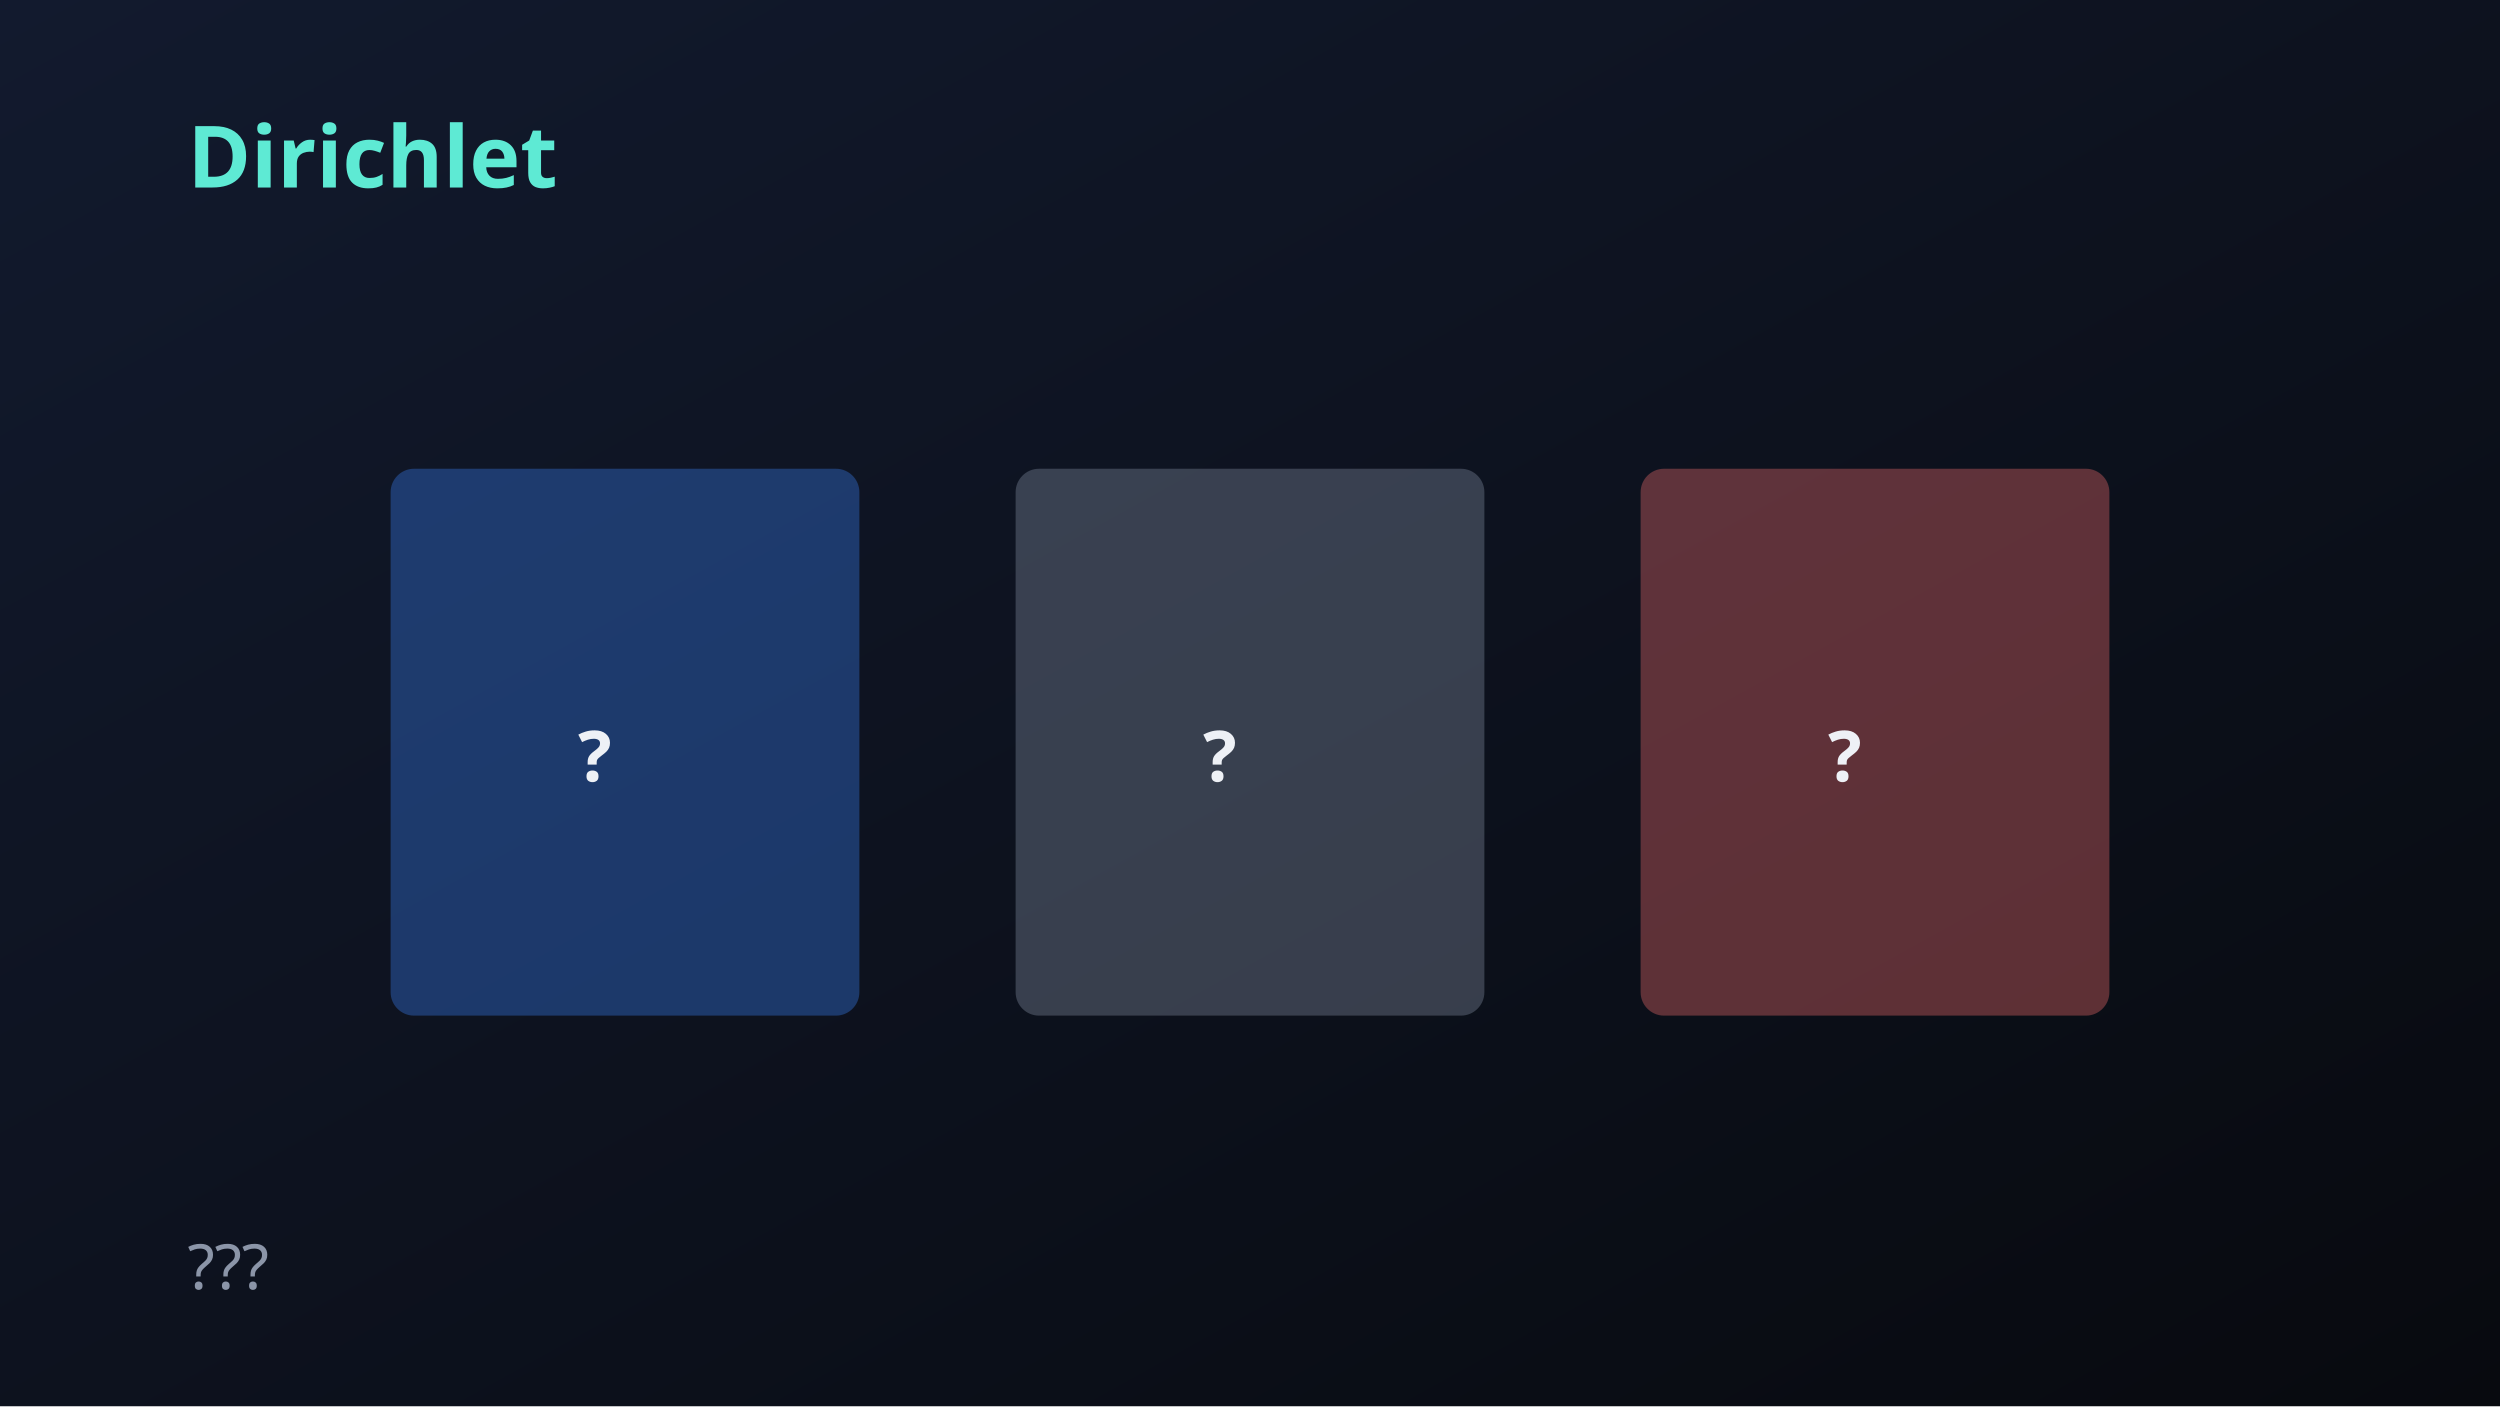
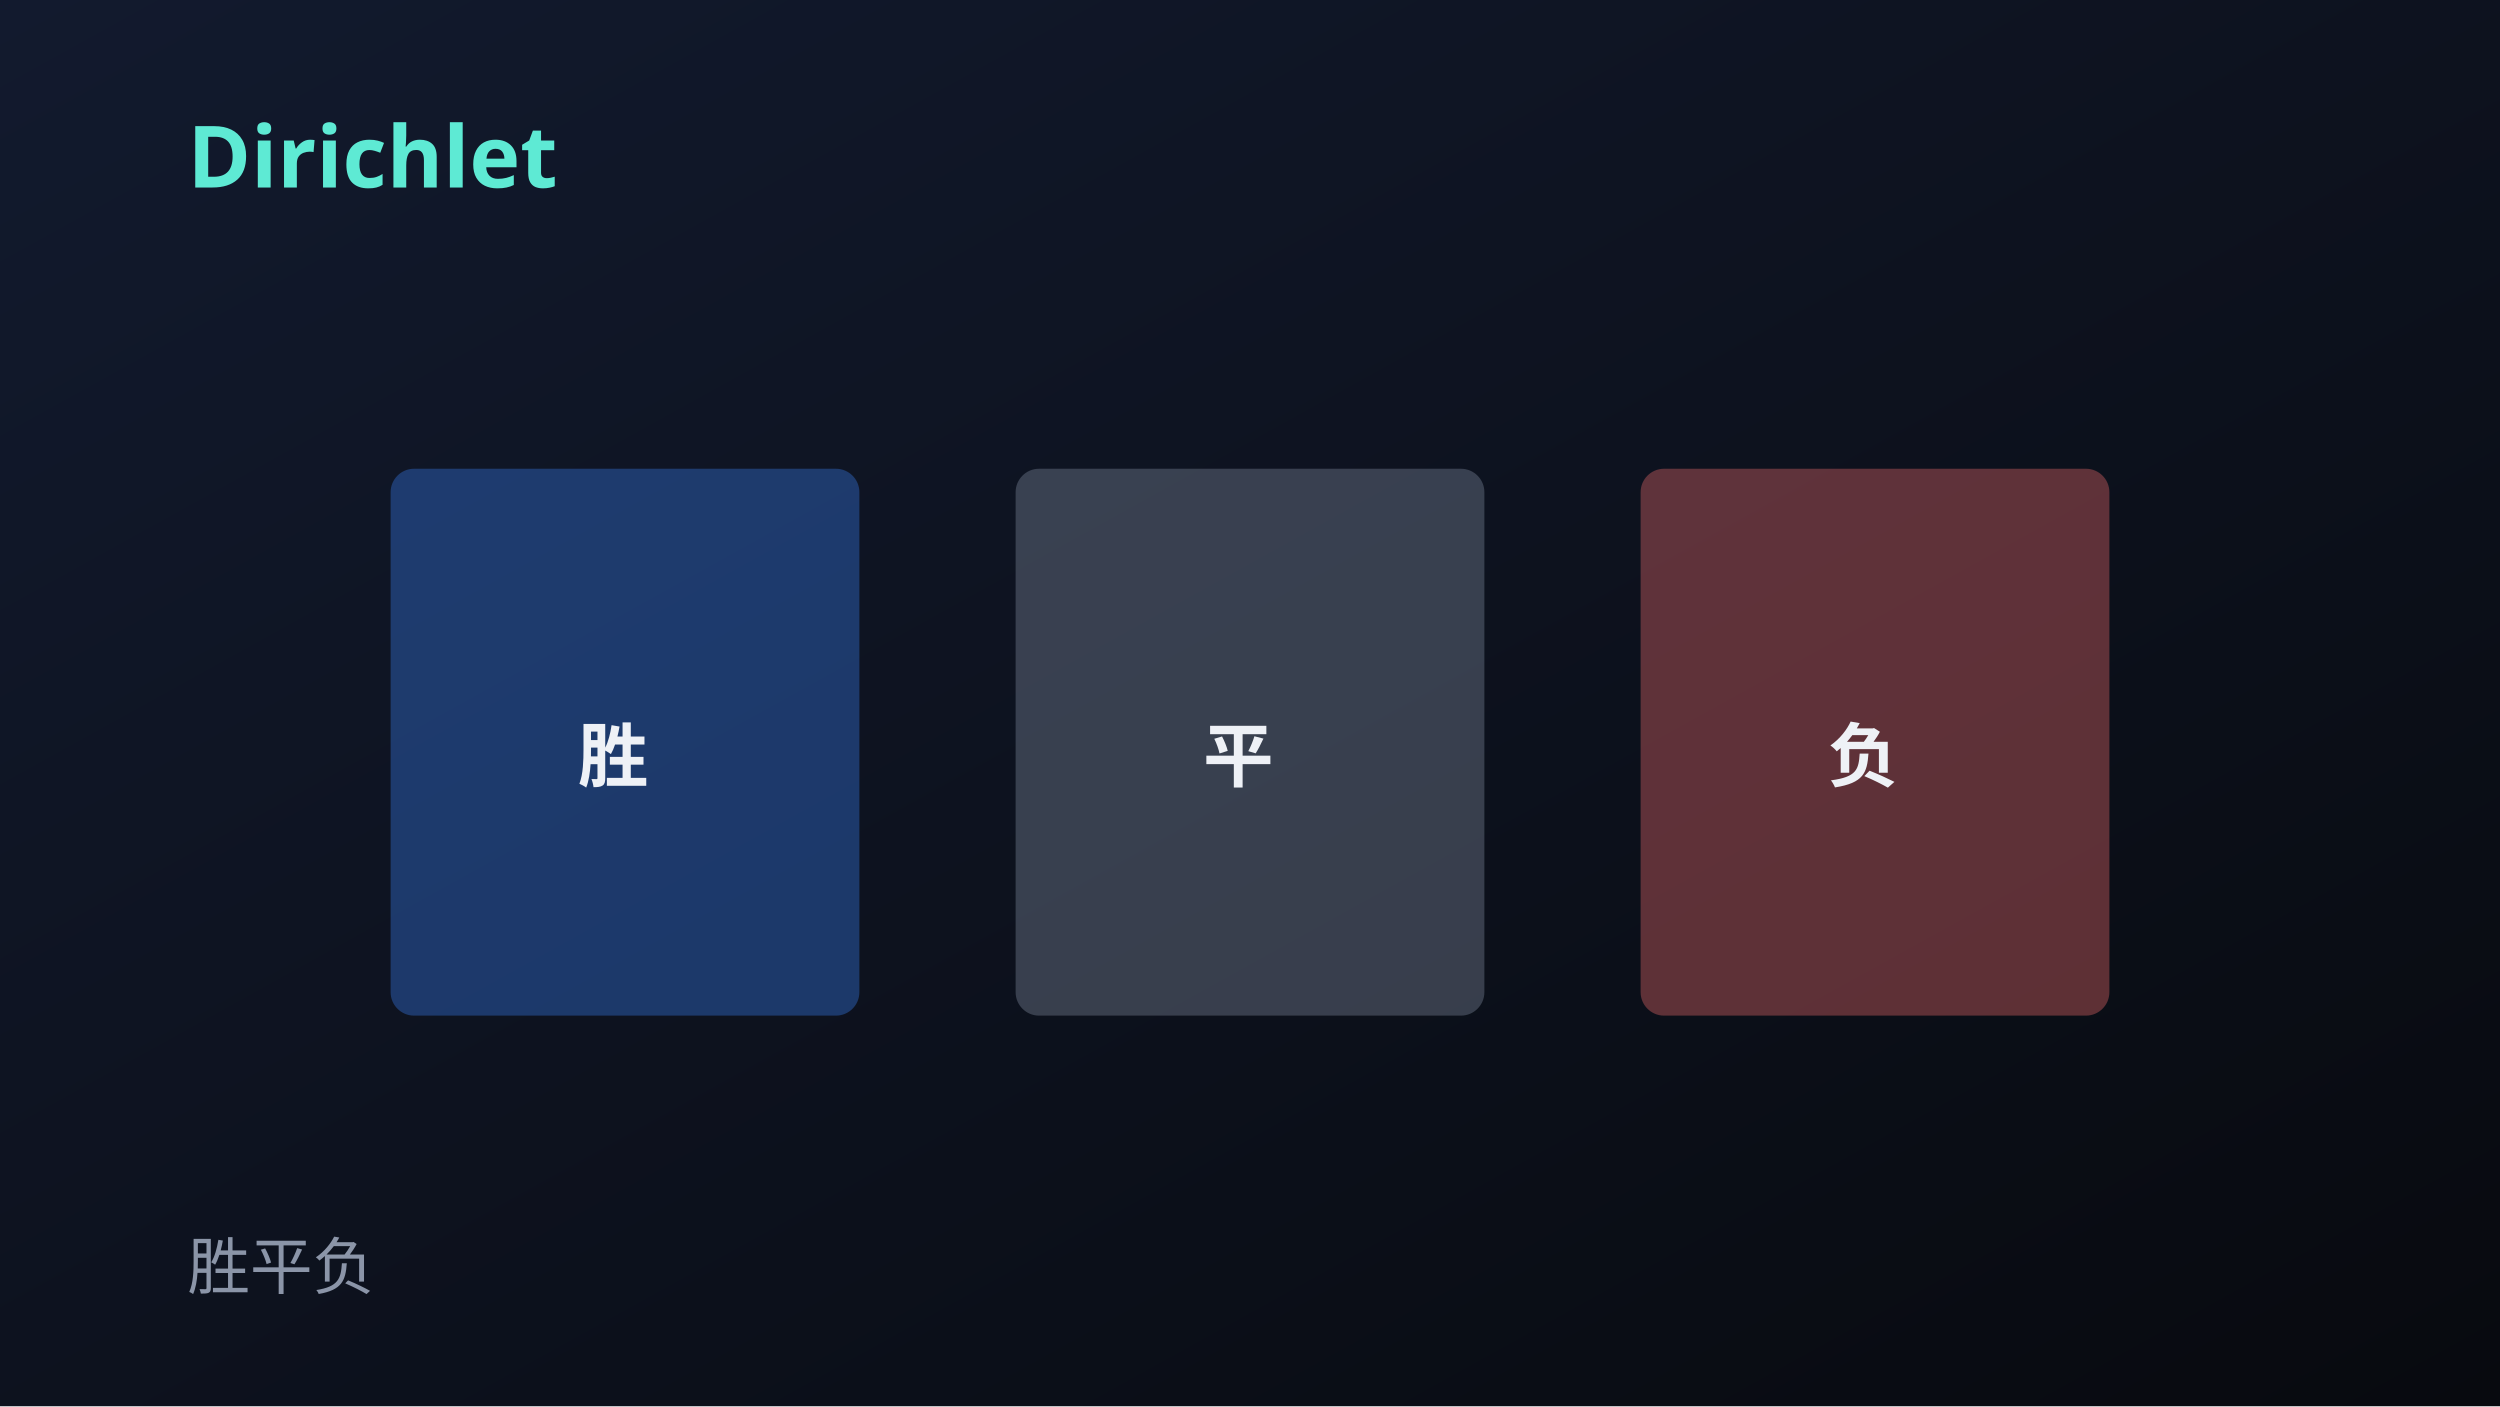
- <svg xmlns="http://www.w3.org/2000/svg" viewBox="0 0 640 360" role="img" aria-label="???">
+ <svg xmlns="http://www.w3.org/2000/svg" viewBox="0 0 640 360" role="img" aria-label="胜平负">
  <defs>
    <linearGradient id="bg" x1="0%" y1="0%" x2="100%" y2="100%">
      <stop offset="0%" stop-color="#121a2e" />
      <stop offset="100%" stop-color="#080a0f" />
    </linearGradient>
  </defs>
  <rect width="640" height="360" fill="url(#bg)" />
  <rect x="100" y="120" width="120" height="140" rx="6" fill="#3b82f6" fill-opacity="0.35" />
  <rect x="260" y="120" width="120" height="140" rx="6" fill="#8b95a8" fill-opacity="0.35" />
  <rect x="420" y="120" width="120" height="140" rx="6" fill="#f87171" fill-opacity="0.35" />
-   <text x="148" y="200" fill="#eef1f6" font-family="system-ui,sans-serif" font-size="18" font-weight="600">?</text>
-   <text x="308" y="200" fill="#eef1f6" font-family="system-ui,sans-serif" font-size="18" font-weight="600">?</text>
-   <text x="468" y="200" fill="#eef1f6" font-family="system-ui,sans-serif" font-size="18" font-weight="600">?</text>
+   <text x="148" y="200" fill="#eef1f6" font-family="PingFang SC,Microsoft YaHei,system-ui,sans-serif" font-size="18" font-weight="600">胜</text>
+   <text x="308" y="200" fill="#eef1f6" font-family="PingFang SC,Microsoft YaHei,system-ui,sans-serif" font-size="18" font-weight="600">平</text>
+   <text x="468" y="200" fill="#eef1f6" font-family="PingFang SC,Microsoft YaHei,system-ui,sans-serif" font-size="18" font-weight="600">负</text>
  <text x="48" y="48" fill="#5eead4" font-family="system-ui,sans-serif" font-size="22" font-weight="700">Dirichlet</text>
-   <text x="48" y="330" fill="#8b95a8" font-family="system-ui,sans-serif" font-size="16">???</text>
+   <text x="48" y="330" fill="#8b95a8" font-family="PingFang SC,Microsoft YaHei,system-ui,sans-serif" font-size="16">胜平负</text>
</svg>
